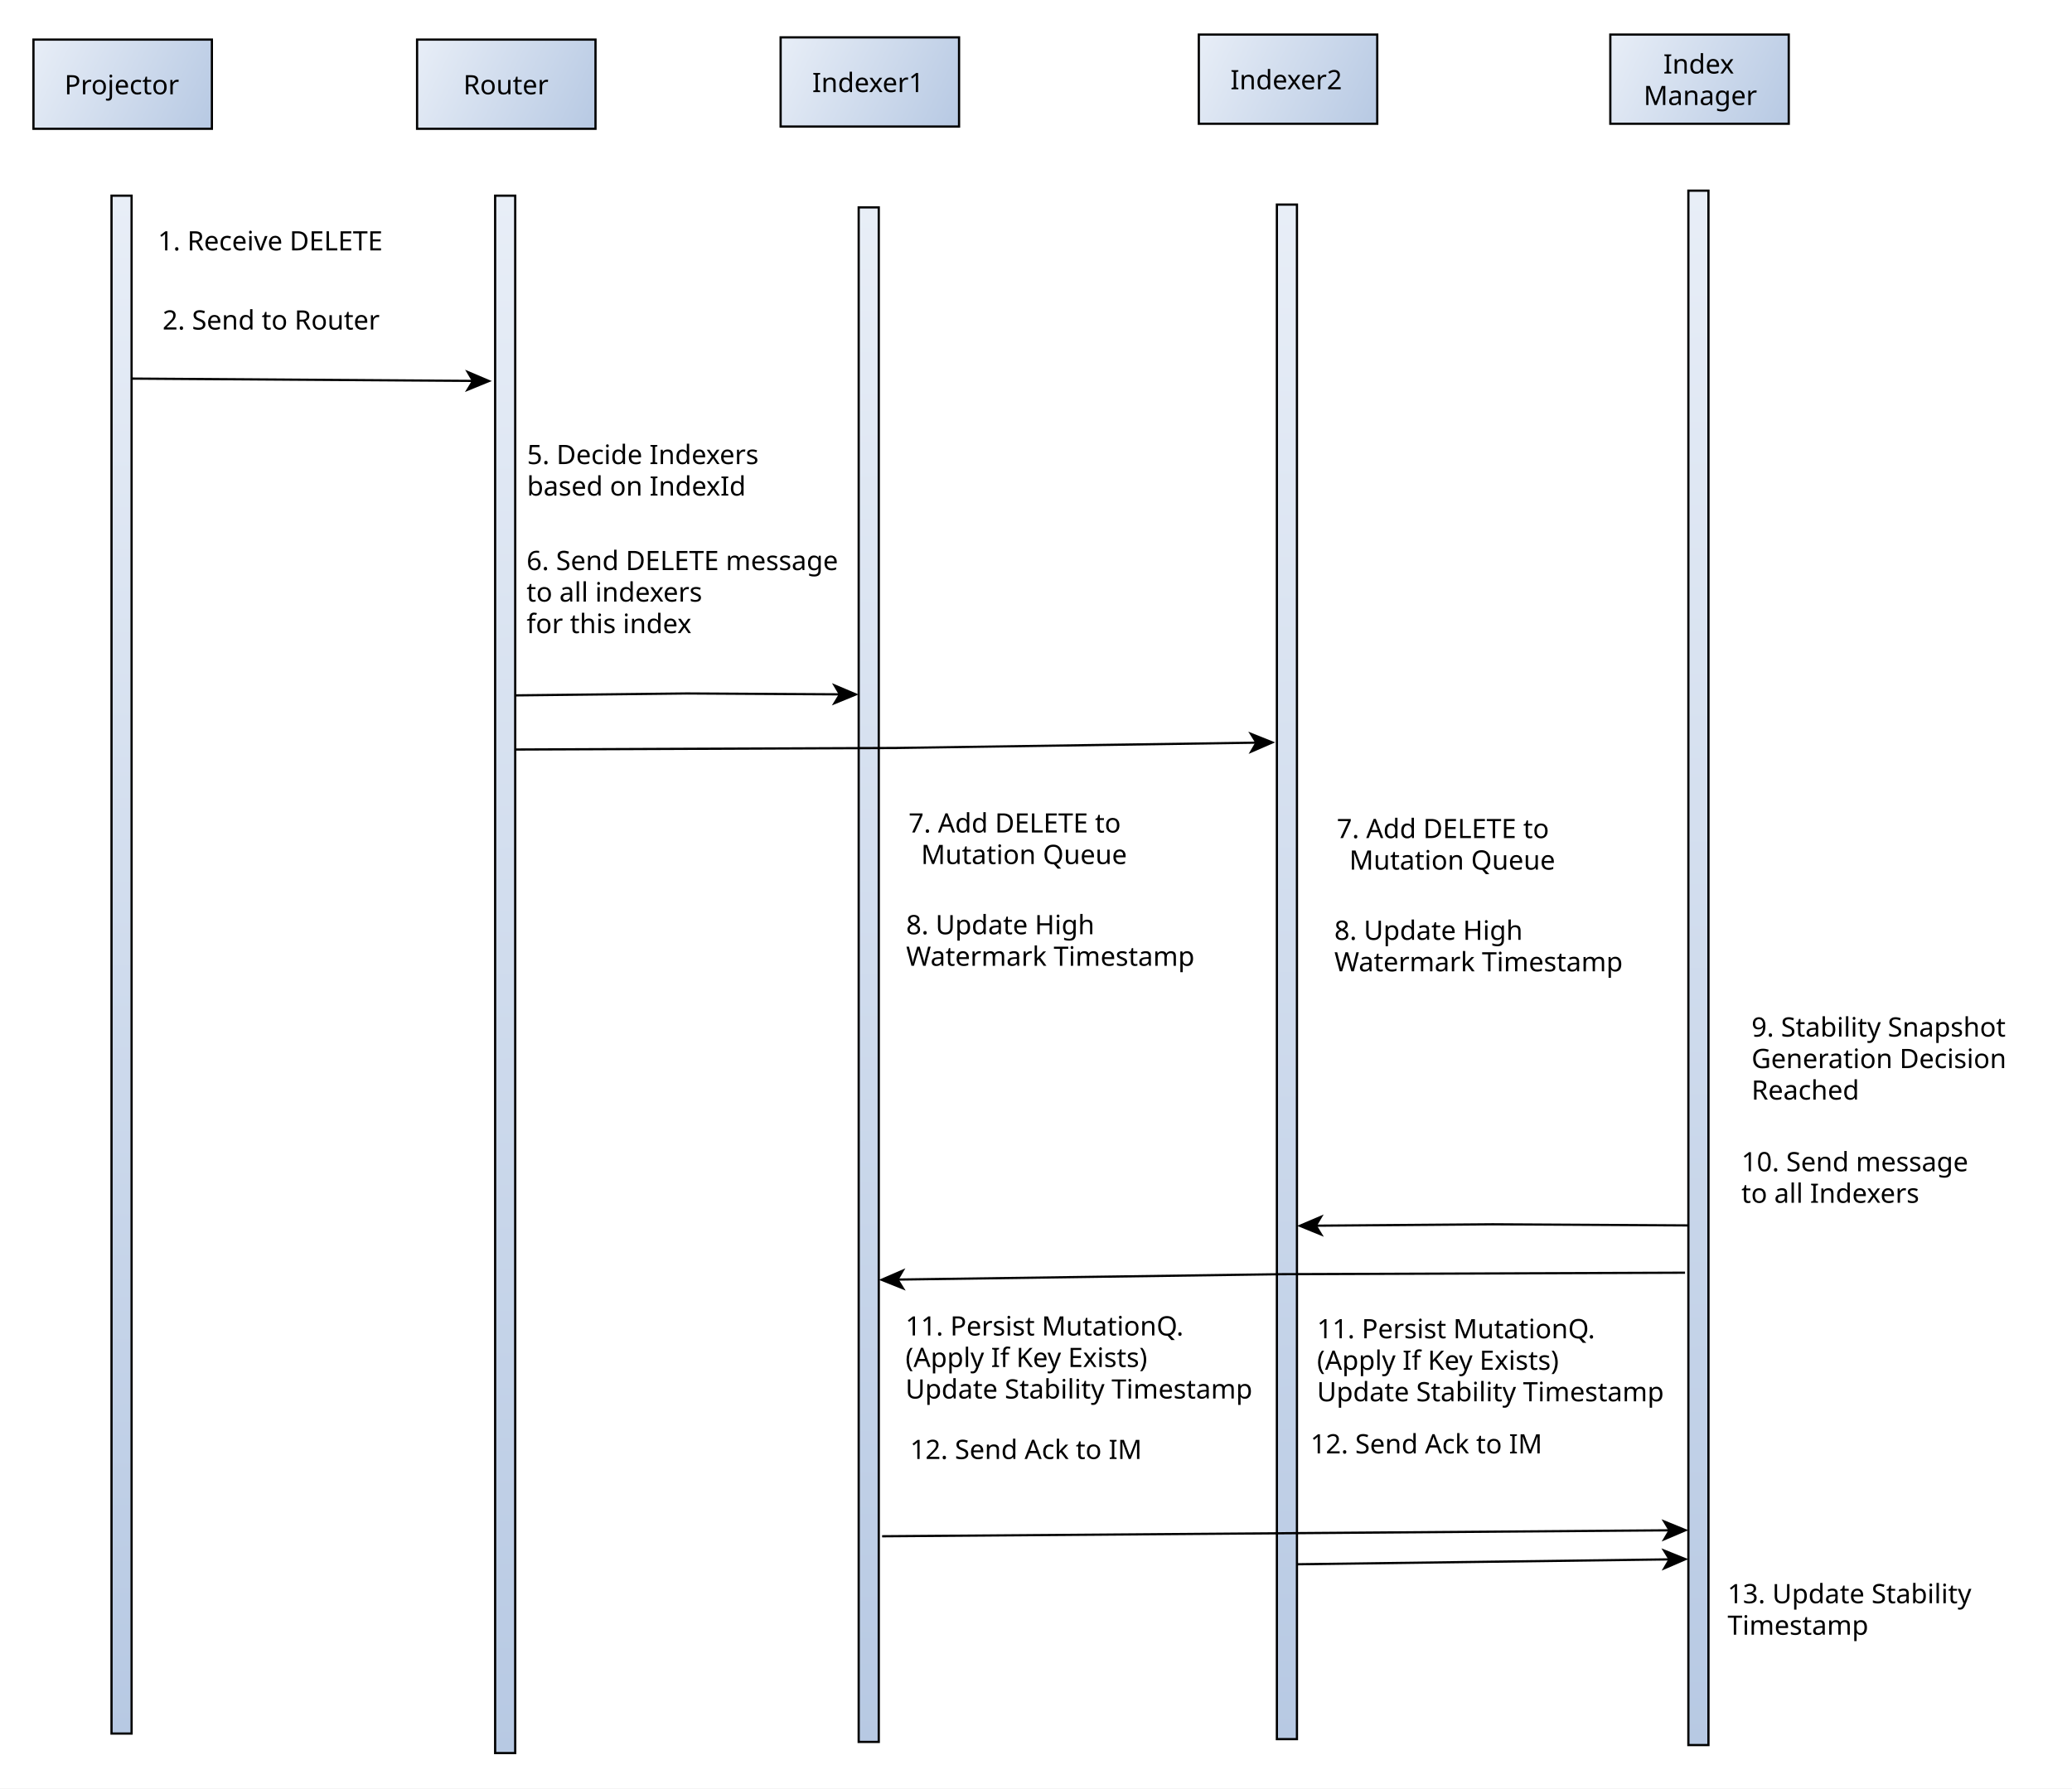
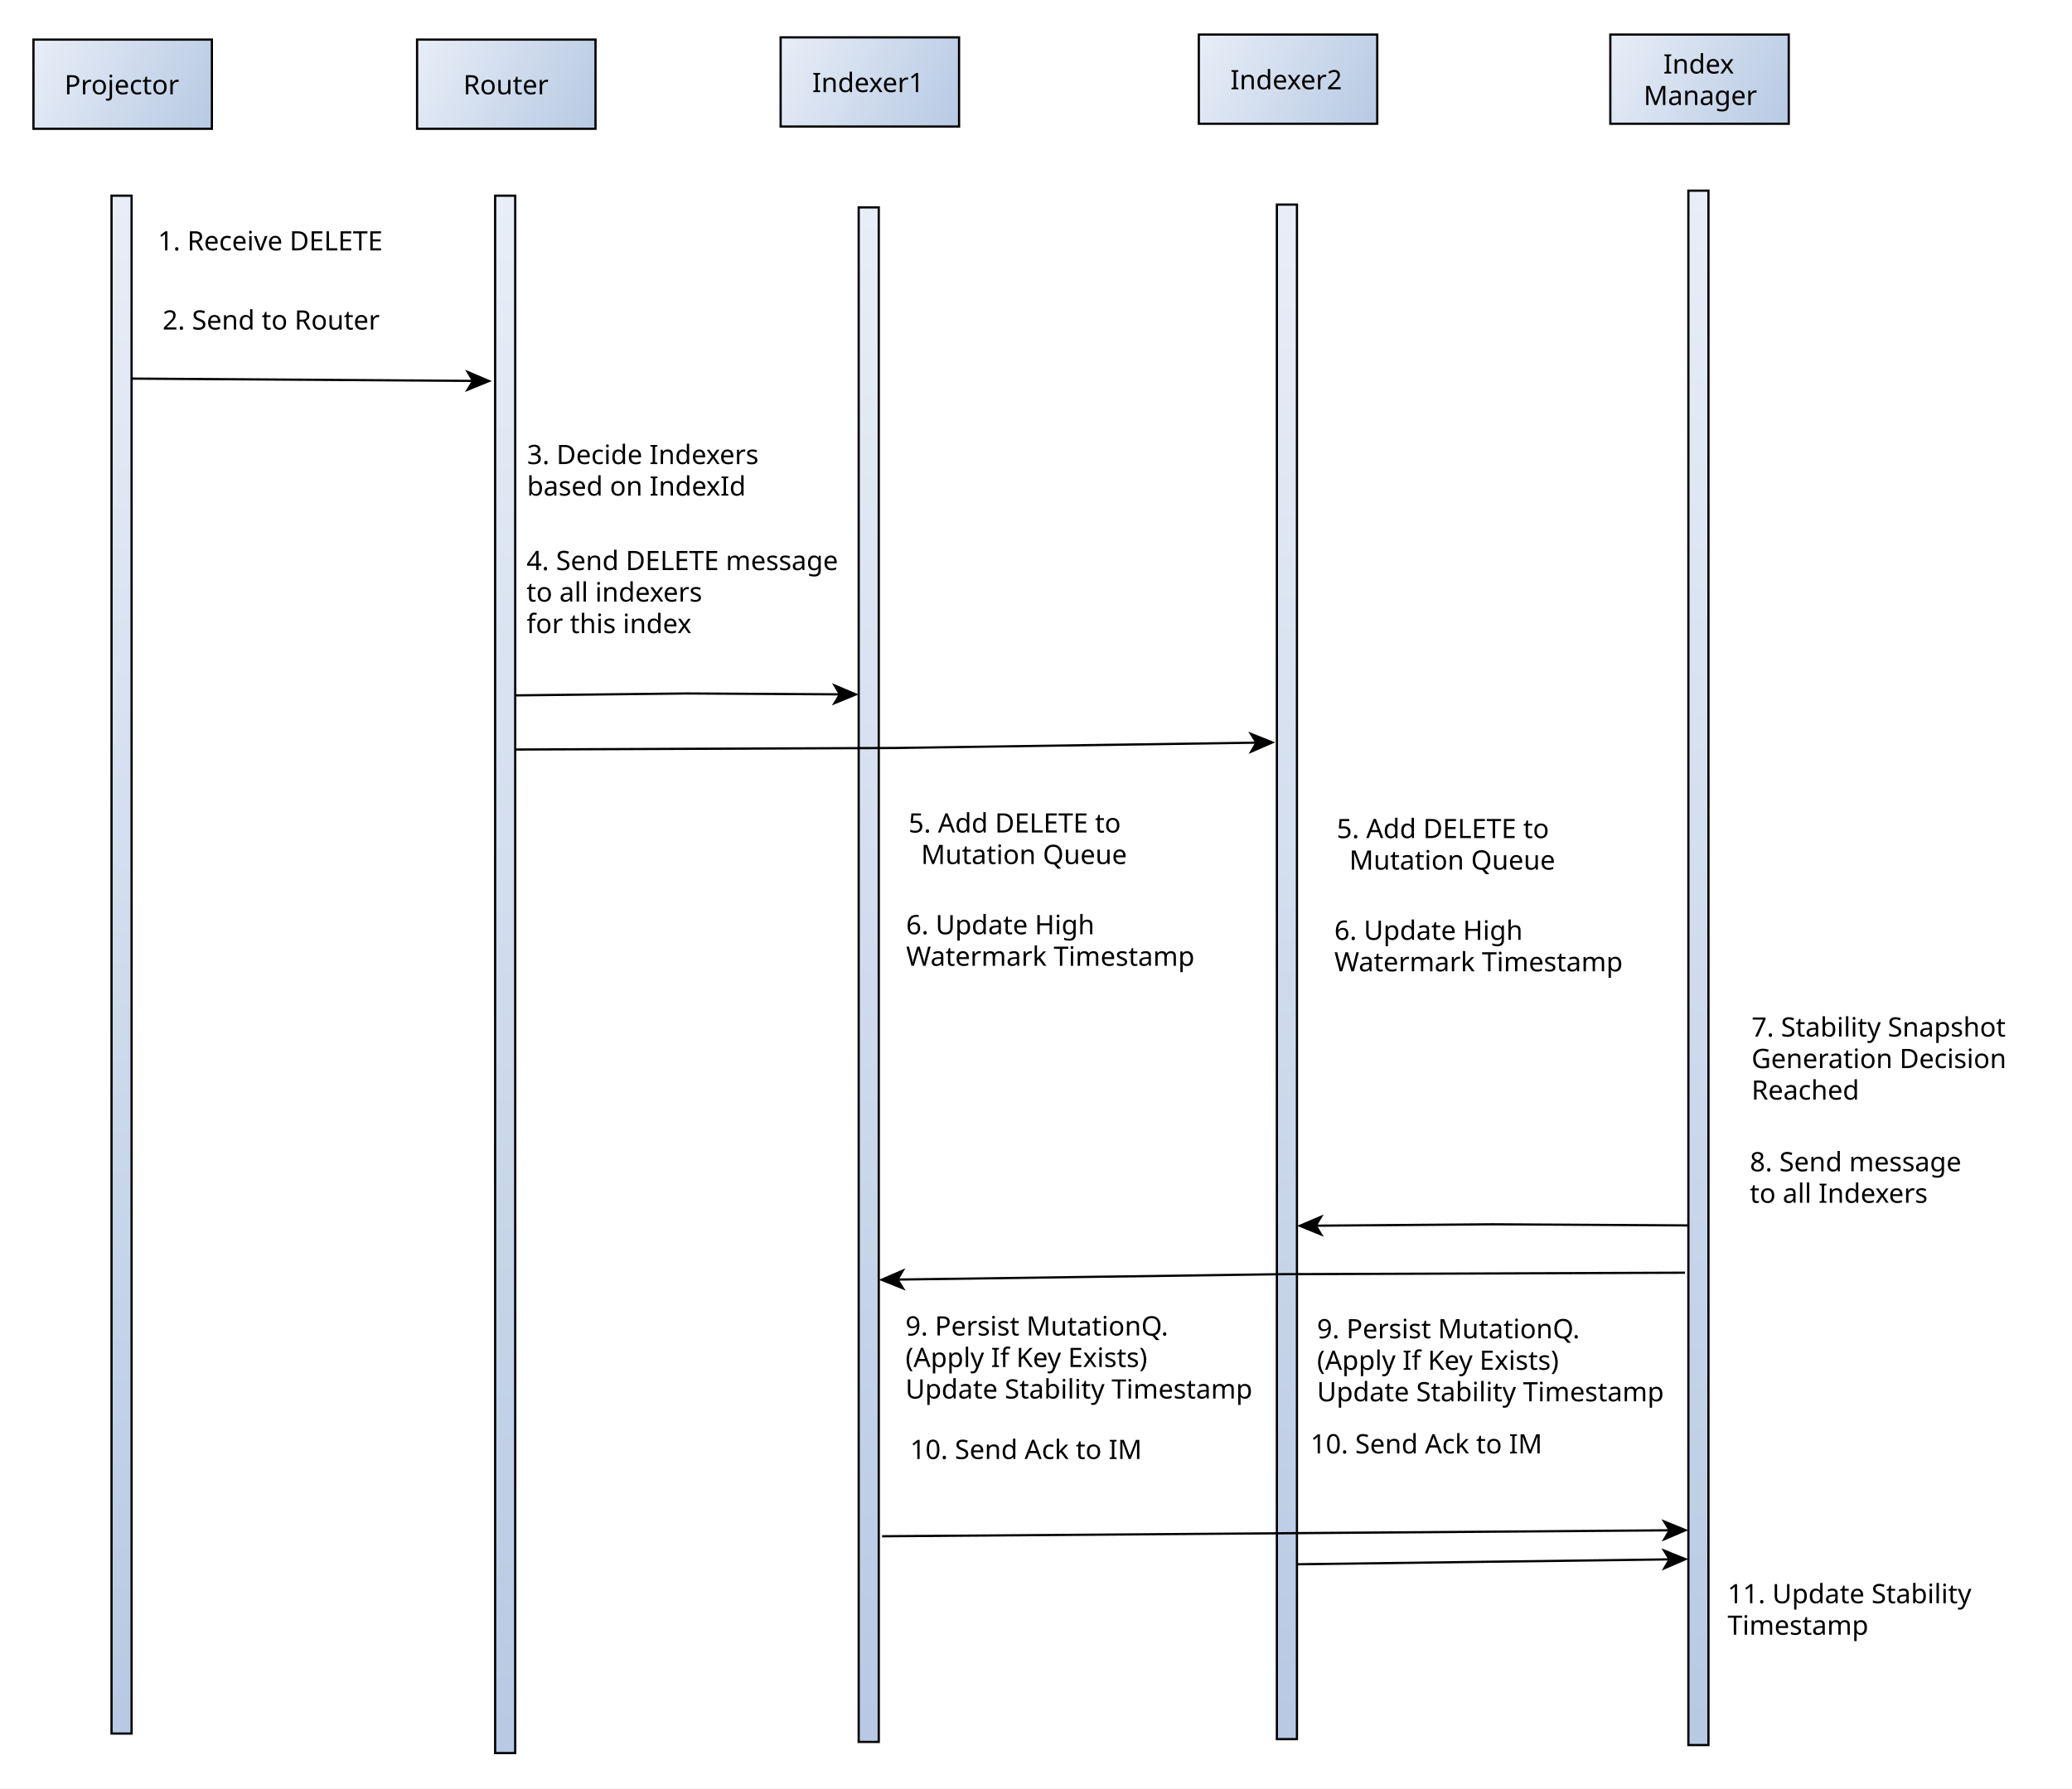
<svg xmlns="http://www.w3.org/2000/svg" fill-opacity="1" color-rendering="auto" color-interpolation="auto" stroke="black" text-rendering="auto" stroke-linecap="square" width="929" stroke-miterlimit="10" stroke-opacity="1" shape-rendering="auto" fill="black" stroke-dasharray="none" font-weight="normal" stroke-width="1" height="802" font-family="'Dialog'" font-style="normal" stroke-linejoin="miter" font-size="12" stroke-dashoffset="0" image-rendering="auto">
  <defs id="genericDefs" />
  <g>
    <defs id="defs1">
      <linearGradient x1="193" gradientUnits="userSpaceOnUse" x2="202" y1="175.75" y2="865.417" id="linearGradient1" spreadMethod="reflect">
        <stop stop-opacity="1" stop-color="rgb(232,238,247)" offset="0%" />
        <stop stop-opacity="1" stop-color="rgb(183,201,227)" offset="100%" />
      </linearGradient>
      <linearGradient x1="158" gradientUnits="userSpaceOnUse" x2="238" y1="105.75" y2="145.75" id="linearGradient2" spreadMethod="reflect">
        <stop stop-opacity="1" stop-color="rgb(232,238,247)" offset="0%" />
        <stop stop-opacity="1" stop-color="rgb(183,201,227)" offset="100%" />
      </linearGradient>
      <linearGradient x1="365" gradientUnits="userSpaceOnUse" x2="374" y1="175.75" y2="874.167" id="linearGradient3" spreadMethod="reflect">
        <stop stop-opacity="1" stop-color="rgb(232,238,247)" offset="0%" />
        <stop stop-opacity="1" stop-color="rgb(183,201,227)" offset="100%" />
      </linearGradient>
      <linearGradient x1="330" gradientUnits="userSpaceOnUse" x2="410" y1="105.75" y2="145.75" id="linearGradient4" spreadMethod="reflect">
        <stop stop-opacity="1" stop-color="rgb(232,238,247)" offset="0%" />
        <stop stop-opacity="1" stop-color="rgb(183,201,227)" offset="100%" />
      </linearGradient>
      <linearGradient x1="528" gradientUnits="userSpaceOnUse" x2="537" y1="181" y2="869.167" id="linearGradient5" spreadMethod="reflect">
        <stop stop-opacity="1" stop-color="rgb(232,238,247)" offset="0%" />
        <stop stop-opacity="1" stop-color="rgb(183,201,227)" offset="100%" />
      </linearGradient>
      <linearGradient x1="493" gradientUnits="userSpaceOnUse" x2="573" y1="104.75" y2="144.75" id="linearGradient6" spreadMethod="reflect">
        <stop stop-opacity="1" stop-color="rgb(232,238,247)" offset="0%" />
        <stop stop-opacity="1" stop-color="rgb(183,201,227)" offset="100%" />
      </linearGradient>
      <linearGradient x1="900" gradientUnits="userSpaceOnUse" x2="909" y1="173.5" y2="870.583" id="linearGradient7" spreadMethod="reflect">
        <stop stop-opacity="1" stop-color="rgb(232,238,247)" offset="0%" />
        <stop stop-opacity="1" stop-color="rgb(183,201,227)" offset="100%" />
      </linearGradient>
      <linearGradient x1="865" gradientUnits="userSpaceOnUse" x2="945" y1="103.5" y2="143.5" id="linearGradient8" spreadMethod="reflect">
        <stop stop-opacity="1" stop-color="rgb(232,238,247)" offset="0%" />
        <stop stop-opacity="1" stop-color="rgb(183,201,227)" offset="100%" />
      </linearGradient>
      <linearGradient x1="715.5" gradientUnits="userSpaceOnUse" x2="724.5" y1="179.75" y2="867.917" id="linearGradient9" spreadMethod="reflect">
        <stop stop-opacity="1" stop-color="rgb(232,238,247)" offset="0%" />
        <stop stop-opacity="1" stop-color="rgb(183,201,227)" offset="100%" />
      </linearGradient>
      <linearGradient x1="680.5" gradientUnits="userSpaceOnUse" x2="760.5" y1="103.5" y2="143.5" id="linearGradient10" spreadMethod="reflect">
        <stop stop-opacity="1" stop-color="rgb(232,238,247)" offset="0%" />
        <stop stop-opacity="1" stop-color="rgb(183,201,227)" offset="100%" />
      </linearGradient>
      <clipPath clipPathUnits="userSpaceOnUse" id="clipPath1">
        <path d="M0 0 L929 0 L929 802 L0 802 L0 0 Z" />
      </clipPath>
      <clipPath clipPathUnits="userSpaceOnUse" id="clipPath2">
        <path d="M143 88 L1072 88 L1072 890 L143 890 L143 88 Z" />
      </clipPath>
    </defs>
    <g fill="white" text-rendering="geometricPrecision" shape-rendering="geometricPrecision" transform="translate(-143,-88)" stroke="white">
      <rect x="143" width="929" height="802" y="88" clip-path="url(#clipPath2)" stroke="none" />
    </g>
    <g fill="url(#linearGradient1)" text-rendering="geometricPrecision" shape-rendering="geometricPrecision" transform="matrix(1,0,0,1,-143,-88)" stroke="url(#linearGradient1)">
      <path d="M193 175.75 L202 175.75 L202 865.417 L193 865.417 Z" clip-path="url(#clipPath2)" stroke="none" />
    </g>
    <g text-rendering="geometricPrecision" stroke-miterlimit="1.45" shape-rendering="geometricPrecision" transform="matrix(1,0,0,1,-143,-88)" stroke-linecap="butt">
      <path fill="none" d="M193 175.75 L202 175.75 L202 865.417 L193 865.417 Z" clip-path="url(#clipPath2)" />
    </g>
    <g fill="url(#linearGradient2)" text-rendering="geometricPrecision" shape-rendering="geometricPrecision" transform="matrix(1,0,0,1,-143,-88)" stroke="url(#linearGradient2)">
      <path d="M158 105.75 L238 105.75 L238 145.75 L158 145.75 Z" clip-path="url(#clipPath2)" stroke="none" />
    </g>
    <g text-rendering="geometricPrecision" stroke-miterlimit="1.45" shape-rendering="geometricPrecision" transform="matrix(1,0,0,1,-143,-88)" stroke-linecap="butt">
      <path fill="none" d="M158 105.75 L238 105.75 L238 145.75 L158 145.75 Z" clip-path="url(#clipPath2)" />
      <text x="171.917" xml:space="preserve" y="130.285" font-family="sans-serif" clip-path="url(#clipPath2)" stroke="none">Projector</text>
    </g>
    <g fill="url(#linearGradient3)" text-rendering="geometricPrecision" shape-rendering="geometricPrecision" transform="matrix(1,0,0,1,-143,-88)" stroke="url(#linearGradient3)">
      <path d="M365 175.75 L374 175.75 L374 874.167 L365 874.167 Z" clip-path="url(#clipPath2)" stroke="none" />
    </g>
    <g text-rendering="geometricPrecision" stroke-miterlimit="1.45" shape-rendering="geometricPrecision" transform="matrix(1,0,0,1,-143,-88)" stroke-linecap="butt">
      <path fill="none" d="M365 175.75 L374 175.75 L374 874.167 L365 874.167 Z" clip-path="url(#clipPath2)" />
    </g>
    <g fill="url(#linearGradient4)" text-rendering="geometricPrecision" shape-rendering="geometricPrecision" transform="matrix(1,0,0,1,-143,-88)" stroke="url(#linearGradient4)">
      <path d="M330 105.75 L410 105.75 L410 145.75 L330 145.75 Z" clip-path="url(#clipPath2)" stroke="none" />
    </g>
    <g text-rendering="geometricPrecision" stroke-miterlimit="1.45" shape-rendering="geometricPrecision" transform="matrix(1,0,0,1,-143,-88)" stroke-linecap="butt">
      <path fill="none" d="M330 105.75 L410 105.75 L410 145.75 L330 145.75 Z" clip-path="url(#clipPath2)" />
      <text x="350.755" xml:space="preserve" y="130.285" font-family="sans-serif" clip-path="url(#clipPath2)" stroke="none">Router</text>
    </g>
    <g fill="url(#linearGradient5)" text-rendering="geometricPrecision" shape-rendering="geometricPrecision" transform="matrix(1,0,0,1,-143,-88)" stroke="url(#linearGradient5)">
      <path d="M528 181 L537 181 L537 869.167 L528 869.167 Z" clip-path="url(#clipPath2)" stroke="none" />
    </g>
    <g text-rendering="geometricPrecision" stroke-miterlimit="1.45" shape-rendering="geometricPrecision" transform="matrix(1,0,0,1,-143,-88)" stroke-linecap="butt">
      <path fill="none" d="M528 181 L537 181 L537 869.167 L528 869.167 Z" clip-path="url(#clipPath2)" />
    </g>
    <g fill="url(#linearGradient6)" text-rendering="geometricPrecision" shape-rendering="geometricPrecision" transform="matrix(1,0,0,1,-143,-88)" stroke="url(#linearGradient6)">
      <path d="M493 104.75 L573 104.75 L573 144.75 L493 144.75 Z" clip-path="url(#clipPath2)" stroke="none" />
    </g>
    <g text-rendering="geometricPrecision" stroke-miterlimit="1.45" shape-rendering="geometricPrecision" transform="matrix(1,0,0,1,-143,-88)" stroke-linecap="butt">
      <path fill="none" d="M493 104.75 L573 104.75 L573 144.75 L493 144.75 Z" clip-path="url(#clipPath2)" />
      <text x="507.157" xml:space="preserve" y="129.285" font-family="sans-serif" clip-path="url(#clipPath2)" stroke="none">Indexer1</text>
    </g>
    <g fill="url(#linearGradient7)" text-rendering="geometricPrecision" shape-rendering="geometricPrecision" transform="matrix(1,0,0,1,-143,-88)" stroke="url(#linearGradient7)">
      <path d="M900 173.5 L909 173.5 L909 870.583 L900 870.583 Z" clip-path="url(#clipPath2)" stroke="none" />
    </g>
    <g text-rendering="geometricPrecision" stroke-miterlimit="1.45" shape-rendering="geometricPrecision" transform="matrix(1,0,0,1,-143,-88)" stroke-linecap="butt">
      <path fill="none" d="M900 173.5 L909 173.5 L909 870.583 L900 870.583 Z" clip-path="url(#clipPath2)" />
    </g>
    <g fill="url(#linearGradient8)" text-rendering="geometricPrecision" shape-rendering="geometricPrecision" transform="matrix(1,0,0,1,-143,-88)" stroke="url(#linearGradient8)">
      <path d="M865 103.5 L945 103.5 L945 143.5 L865 143.5 Z" clip-path="url(#clipPath2)" stroke="none" />
    </g>
    <g text-rendering="geometricPrecision" stroke-miterlimit="1.45" shape-rendering="geometricPrecision" transform="matrix(1,0,0,1,-143,-88)" stroke-linecap="butt">
      <path fill="none" d="M865 103.5 L945 103.5 L945 143.5 L865 143.5 Z" clip-path="url(#clipPath2)" />
      <text x="888.749" xml:space="preserve" y="120.969" font-family="sans-serif" clip-path="url(#clipPath2)" stroke="none">Index</text>
      <text x="879.942" xml:space="preserve" y="135.102" font-family="sans-serif" clip-path="url(#clipPath2)" stroke="none">Manager</text>
    </g>
    <g text-rendering="geometricPrecision" stroke-miterlimit="1.45" shape-rendering="geometricPrecision" font-family="sans-serif" transform="matrix(1,0,0,1,-143,-88)" stroke-linecap="butt">
      <text x="213.782" xml:space="preserve" y="200.285" clip-path="url(#clipPath2)" stroke="none">1. Receive DELETE</text>
    </g>
    <g text-rendering="geometricPrecision" stroke-miterlimit="1.45" shape-rendering="geometricPrecision" font-family="sans-serif" transform="matrix(1,0,0,1,-143,-88)" stroke-linecap="butt">
      <text x="215.863" xml:space="preserve" y="235.785" clip-path="url(#clipPath2)" stroke="none">2. Send to Router</text>
-       <text x="379.3" xml:space="preserve" y="296.113" clip-path="url(#clipPath2)" stroke="none">5. Decide Indexers</text>
+       <text x="379.3" xml:space="preserve" y="296.113" clip-path="url(#clipPath2)" stroke="none">3. Decide Indexers</text>
      <text x="379.3" xml:space="preserve" y="310.246" clip-path="url(#clipPath2)" stroke="none">based on IndexId</text>
-       <text x="550.349" xml:space="preserve" y="461.344" clip-path="url(#clipPath2)" stroke="none">7. Add DELETE to </text>
+       <text x="550.349" xml:space="preserve" y="461.344" clip-path="url(#clipPath2)" stroke="none">5. Add DELETE to </text>
      <text x="555.971" xml:space="preserve" y="475.477" clip-path="url(#clipPath2)" stroke="none">Mutation Queue</text>
-       <text x="928.31" xml:space="preserve" y="552.852" clip-path="url(#clipPath2)" stroke="none">9. Stability Snapshot  </text>
+       <text x="928.31" xml:space="preserve" y="552.852" clip-path="url(#clipPath2)" stroke="none">7. Stability Snapshot  </text>
      <text x="928.31" xml:space="preserve" y="566.984" clip-path="url(#clipPath2)" stroke="none">Generation Decision </text>
      <text x="928.31" xml:space="preserve" y="581.117" clip-path="url(#clipPath2)" stroke="none">Reached</text>
-       <text x="549.269" xml:space="preserve" y="506.969" clip-path="url(#clipPath2)" stroke="none">8. Update High </text>
+       <text x="549.269" xml:space="preserve" y="506.969" clip-path="url(#clipPath2)" stroke="none">6. Update High </text>
      <text x="549.269" xml:space="preserve" y="521.102" clip-path="url(#clipPath2)" stroke="none">Watermark Timestamp</text>
-       <text x="548.979" xml:space="preserve" y="686.902" clip-path="url(#clipPath2)" stroke="none">11. Persist MutationQ.</text>
+       <text x="548.979" xml:space="preserve" y="686.902" clip-path="url(#clipPath2)" stroke="none">9. Persist MutationQ.</text>
      <text x="548.979" xml:space="preserve" y="701.035" clip-path="url(#clipPath2)" stroke="none">(Apply If Key Exists)</text>
      <text x="548.979" xml:space="preserve" y="715.168" clip-path="url(#clipPath2)" stroke="none">Update Stability Timestamp</text>
-       <text x="923.785" xml:space="preserve" y="613.271" clip-path="url(#clipPath2)" stroke="none">10. Send message </text>
-       <text x="923.785" xml:space="preserve" y="627.404" clip-path="url(#clipPath2)" stroke="none">to all Indexers</text>
-       <text x="551.05" xml:space="preserve" y="742.285" clip-path="url(#clipPath2)" stroke="none">12. Send Ack to IM</text>
-       <text x="917.561" xml:space="preserve" y="806.969" clip-path="url(#clipPath2)" stroke="none">13. Update Stability </text>
+       <text x="927.579" xml:space="preserve" y="613.271" clip-path="url(#clipPath2)" stroke="none">8. Send message </text>
+       <text x="927.579" xml:space="preserve" y="627.404" clip-path="url(#clipPath2)" stroke="none">to all Indexers</text>
+       <text x="551.05" xml:space="preserve" y="742.285" clip-path="url(#clipPath2)" stroke="none">10. Send Ack to IM</text>
+       <text x="917.561" xml:space="preserve" y="806.969" clip-path="url(#clipPath2)" stroke="none">11. Update Stability </text>
      <text x="917.561" xml:space="preserve" y="821.102" clip-path="url(#clipPath2)" stroke="none">Timestamp</text>
    </g>
    <g fill="url(#linearGradient9)" text-rendering="geometricPrecision" shape-rendering="geometricPrecision" transform="matrix(1,0,0,1,-143,-88)" stroke="url(#linearGradient9)">
      <path d="M715.5 179.75 L724.5 179.75 L724.5 867.917 L715.5 867.917 Z" clip-path="url(#clipPath2)" stroke="none" />
    </g>
    <g text-rendering="geometricPrecision" stroke-miterlimit="1.45" shape-rendering="geometricPrecision" transform="matrix(1,0,0,1,-143,-88)" stroke-linecap="butt">
      <path fill="none" d="M715.5 179.75 L724.5 179.75 L724.5 867.917 L715.5 867.917 Z" clip-path="url(#clipPath2)" />
    </g>
    <g fill="url(#linearGradient10)" text-rendering="geometricPrecision" shape-rendering="geometricPrecision" transform="matrix(1,0,0,1,-143,-88)" stroke="url(#linearGradient10)">
      <path d="M680.5 103.5 L760.5 103.5 L760.5 143.5 L680.5 143.5 Z" clip-path="url(#clipPath2)" stroke="none" />
    </g>
    <g text-rendering="geometricPrecision" stroke-miterlimit="1.45" shape-rendering="geometricPrecision" transform="matrix(1,0,0,1,-143,-88)" stroke-linecap="butt">
      <path fill="none" d="M680.5 103.5 L760.5 103.5 L760.5 143.5 L680.5 143.5 Z" clip-path="url(#clipPath2)" />
      <text x="694.657" xml:space="preserve" y="128.035" font-family="sans-serif" clip-path="url(#clipPath2)" stroke="none">Indexer2</text>
    </g>
    <g text-rendering="geometricPrecision" stroke-miterlimit="1.45" shape-rendering="geometricPrecision" font-family="sans-serif" transform="matrix(1,0,0,1,-143,-88)" stroke-linecap="butt">
-       <text x="733.479" xml:space="preserve" y="688.152" clip-path="url(#clipPath2)" stroke="none">11. Persist MutationQ.</text>
+       <text x="733.479" xml:space="preserve" y="688.152" clip-path="url(#clipPath2)" stroke="none">9. Persist MutationQ.</text>
      <text x="733.479" xml:space="preserve" y="702.285" clip-path="url(#clipPath2)" stroke="none">(Apply If Key Exists)</text>
      <text x="733.479" xml:space="preserve" y="716.418" clip-path="url(#clipPath2)" stroke="none">Update Stability Timestamp</text>
-       <text x="730.55" xml:space="preserve" y="739.785" clip-path="url(#clipPath2)" stroke="none">12. Send Ack to IM</text>
-       <text x="379.086" xml:space="preserve" y="343.652" clip-path="url(#clipPath2)" stroke="none">6. Send DELETE message</text>
+       <text x="730.55" xml:space="preserve" y="739.785" clip-path="url(#clipPath2)" stroke="none">10. Send Ack to IM</text>
+       <text x="379.086" xml:space="preserve" y="343.652" clip-path="url(#clipPath2)" stroke="none">4. Send DELETE message</text>
      <text x="379.086" xml:space="preserve" y="357.785" clip-path="url(#clipPath2)" stroke="none">to all indexers</text>
      <text x="379.086" xml:space="preserve" y="371.918" clip-path="url(#clipPath2)" stroke="none">for this index</text>
-       <text x="742.349" xml:space="preserve" y="463.844" clip-path="url(#clipPath2)" stroke="none">7. Add DELETE to </text>
+       <text x="742.349" xml:space="preserve" y="463.844" clip-path="url(#clipPath2)" stroke="none">5. Add DELETE to </text>
      <text x="747.971" xml:space="preserve" y="477.977" clip-path="url(#clipPath2)" stroke="none">Mutation Queue</text>
-       <text x="741.269" xml:space="preserve" y="509.469" clip-path="url(#clipPath2)" stroke="none">8. Update High </text>
+       <text x="741.269" xml:space="preserve" y="509.469" clip-path="url(#clipPath2)" stroke="none">6. Update High </text>
      <text x="741.269" xml:space="preserve" y="523.602" clip-path="url(#clipPath2)" stroke="none">Watermark Timestamp</text>
      <path fill="none" d="M202.033 257.779 L355.5 258.826" clip-path="url(#clipPath2)" />
      <path d="M363.5 258.881 L351.534 253.799 L354.5 258.82 L351.466 263.799 Z" clip-path="url(#clipPath2)" stroke="none" />
      <path fill="none" d="M374.019 399.848 L450.987 398.987 L519.995 399.384" clip-path="url(#clipPath2)" />
      <path d="M527.995 399.43 L516.024 394.361 L518.995 399.378 L515.967 404.361 Z" clip-path="url(#clipPath2)" stroke="none" />
      <path fill="none" d="M538.5 776.944 L891.996 774.27" clip-path="url(#clipPath2)" />
      <path d="M899.996 774.21 L887.959 769.301 L890.996 774.278 L888.034 779.3 Z" clip-path="url(#clipPath2)" stroke="none" />
      <path fill="none" d="M898.5 658.748 L717.742 659.414 L545 661.834" clip-path="url(#clipPath2)" />
      <path d="M537.001 661.947 L549.07 666.778 L546 661.82 L548.93 656.779 Z" clip-path="url(#clipPath2)" stroke="none" />
      <path fill="none" d="M899.955 637.545 L812.213 637.039 L732.514 637.669" clip-path="url(#clipPath2)" />
      <path d="M724.515 637.732 L736.554 642.637 L733.514 637.661 L736.475 632.638 Z" clip-path="url(#clipPath2)" stroke="none" />
      <path fill="none" d="M373.996 424.126 L544.361 423.431 L706.751 421.04" clip-path="url(#clipPath2)" />
      <path d="M714.75 420.923 L702.678 416.1 L705.751 421.055 L702.825 426.099 Z" clip-path="url(#clipPath2)" stroke="none" />
      <path fill="none" d="M724.536 789.503 L891.964 787.299" clip-path="url(#clipPath2)" />
      <path d="M899.963 787.194 L887.898 782.352 L890.964 787.313 L888.03 792.352 Z" clip-path="url(#clipPath2)" stroke="none" />
    </g>
  </g>
</svg>
